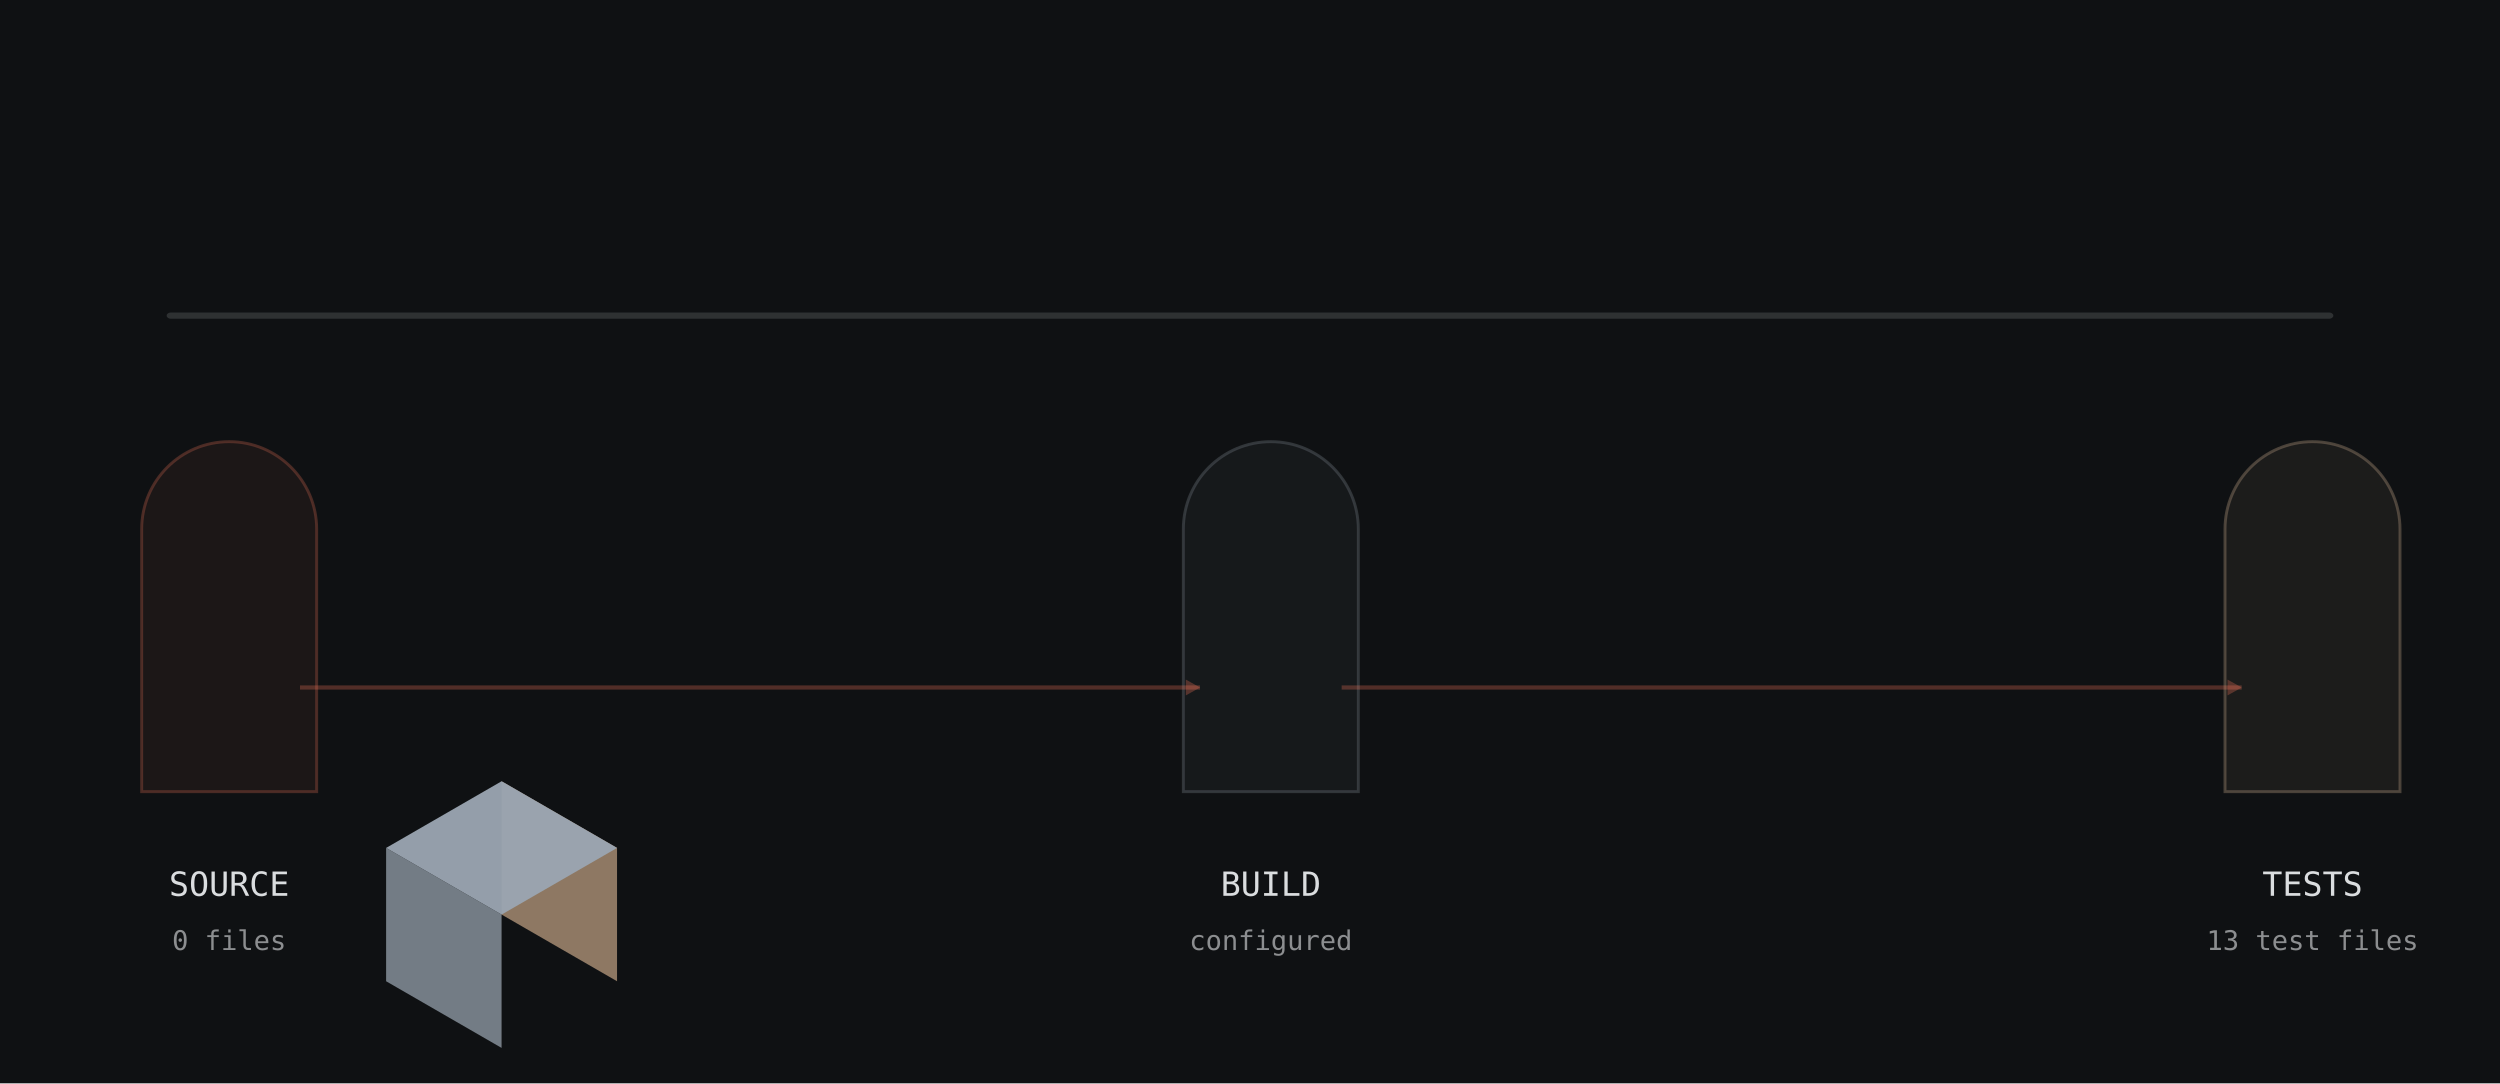
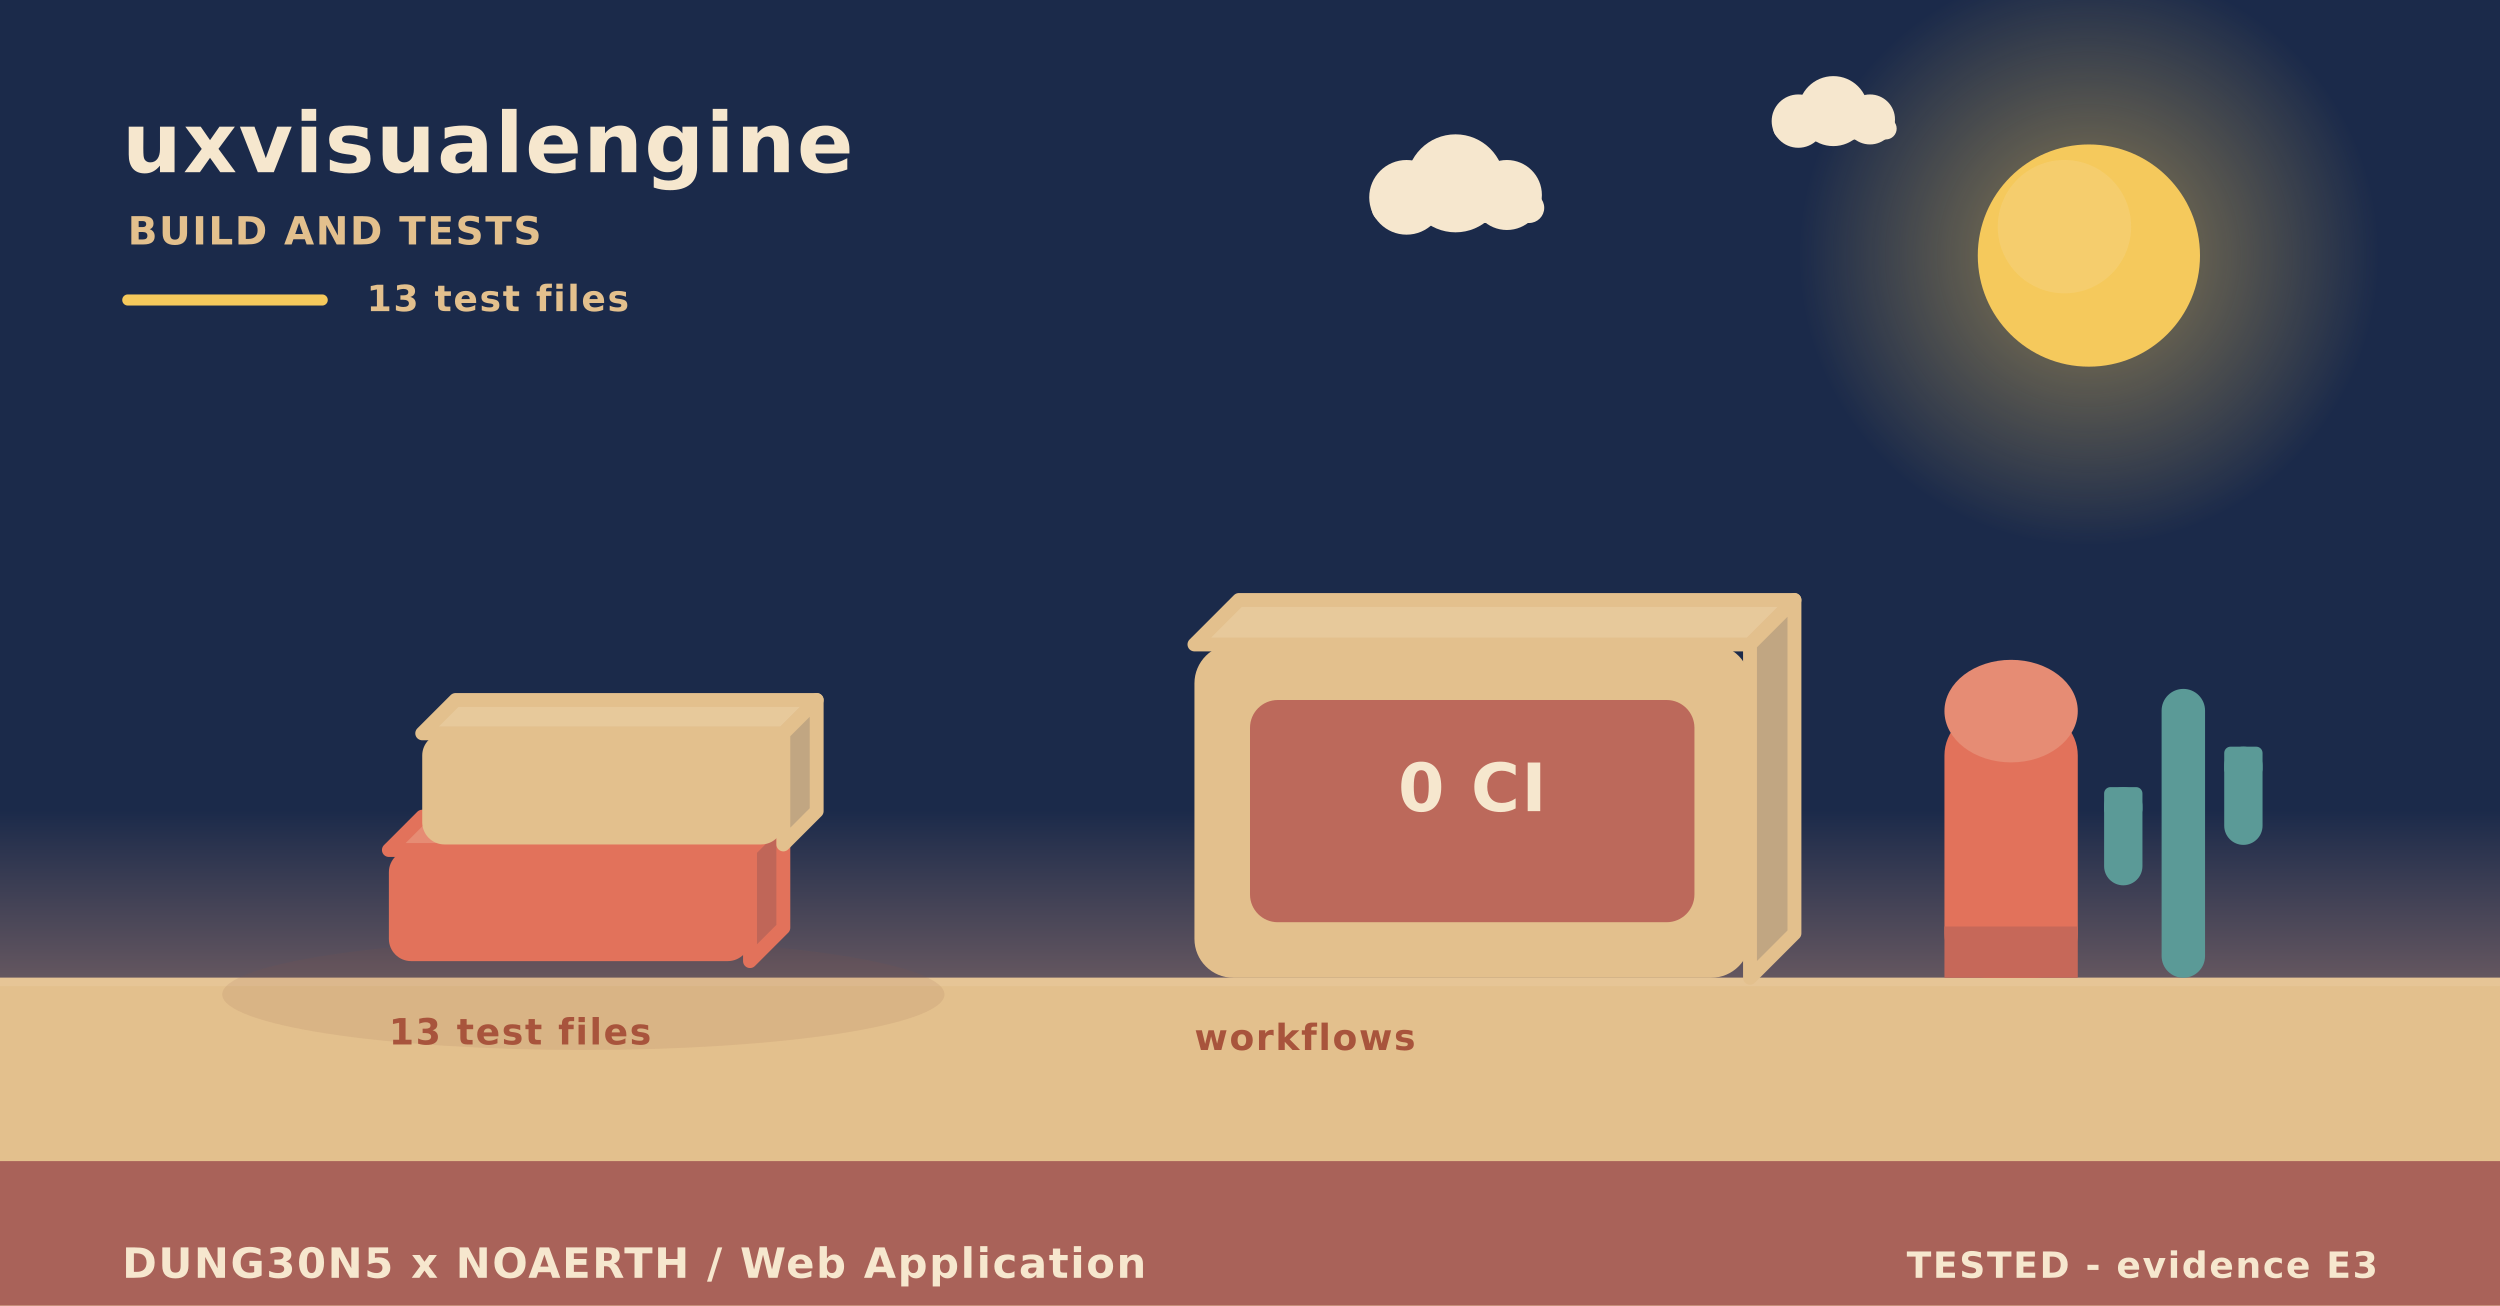
- <svg xmlns="http://www.w3.org/2000/svg" viewBox="0 0 1200 520" width="1200" height="520" role="img" aria-label="uxvisualengine build evidence">
-   <rect width="1200" height="520" fill="#0f1113" />
-   <defs>
-     <linearGradient id="gb" x1="0" y1="0" x2="1" y2="1">
-       <stop offset="0%" stop-color="#ff7a5c" />
-       <stop offset="100%" stop-color="#9aa5b1" />
-     </linearGradient>
-   </defs>
-   <rect x="80.00" y="150.00" width="1040.00" height="3.00" rx="2.00" fill="rgba(241,243,245,0.140)" opacity="1.00" />
-   <path d="M68.00,380.00 L68.00,254.00 A42.00,42.00 0 0 1 152.00,254.00 L152.00,380.00 Z" fill="rgba(255,122,92,0.100)" opacity="0.55" stroke="rgba(255,122,92,0.450)" stroke-width="1.4" />
-   <polygon points="-192.26,189.00 -136.83,221.00 -136.83,157.00 -192.26,125.00" fill="#947d67" opacity="0.95" />
-   <polygon points="-247.68,221.00 -192.26,253.00 -192.26,189.00 -247.68,157.00" fill="#78818a" opacity="0.95" />
-   <polygon points="-192.26,125.00 -136.83,157.00 -192.26,189.00 -247.68,157.00" fill="#ff7a5c" opacity="0.95" />
-   <text x="110" y="430" font-family="ui-monospace,Menlo,monospace" font-size="16" fill="rgba(241,243,245,0.900)" text-anchor="middle">SOURCE</text>
-   <text x="110" y="456" font-family="ui-monospace,Menlo,monospace" font-size="13" fill="rgba(241,243,245,0.550)" text-anchor="middle">0 files</text>
-   <path d="M568.00,380.00 L568.00,254.00 A42.00,42.00 0 0 1 652.00,254.00 L652.00,380.00 Z" fill="rgba(154,165,177,0.100)" opacity="0.55" stroke="rgba(154,165,177,0.450)" stroke-width="1.4" />
-   <polygon points="240.76,439.00 296.18,471.00 296.18,407.00 240.76,375.00" fill="#947d67" opacity="0.95" />
-   <polygon points="185.33,471.00 240.76,503.00 240.76,439.00 185.33,407.00" fill="#78818a" opacity="0.95" />
-   <polygon points="240.76,375.00 296.18,407.00 240.76,439.00 185.33,407.00" fill="#9aa5b1" opacity="0.95" />
-   <text x="610" y="430" font-family="ui-monospace,Menlo,monospace" font-size="16" fill="rgba(241,243,245,0.900)" text-anchor="middle">BUILD</text>
-   <text x="610" y="456" font-family="ui-monospace,Menlo,monospace" font-size="13" fill="rgba(241,243,245,0.550)" text-anchor="middle">configured</text>
-   <line x1="144.00" y1="330.00" x2="576.00" y2="330.00" stroke="rgba(255,122,92,0.500)" stroke-width="2.00" opacity="0.55" />
-   <polygon points="576.00,330.00 569.20,326.20 569.20,333.80" fill="rgba(255,122,92,0.500)" opacity="0.55" />
-   <path d="M1068.00,380.00 L1068.00,254.00 A42.00,42.00 0 0 1 1152.00,254.00 L1152.00,380.00 Z" fill="rgba(255,216,177,0.100)" opacity="0.55" stroke="rgba(255,216,177,0.450)" stroke-width="1.4" />
-   <polygon points="673.77,689.00 729.19,721.00 729.19,657.00 673.77,625.00" fill="#947d67" opacity="0.95" />
-   <polygon points="618.34,721.00 673.77,753.00 673.77,689.00 618.34,657.00" fill="#78818a" opacity="0.95" />
-   <polygon points="673.77,625.00 729.19,657.00 673.77,689.00 618.34,657.00" fill="#ffd8b1" opacity="0.95" />
-   <text x="1110" y="430" font-family="ui-monospace,Menlo,monospace" font-size="16" fill="rgba(241,243,245,0.900)" text-anchor="middle">TESTS</text>
-   <text x="1110" y="456" font-family="ui-monospace,Menlo,monospace" font-size="13" fill="rgba(241,243,245,0.550)" text-anchor="middle">13 test files</text>
-   <line x1="644.00" y1="330.00" x2="1076.00" y2="330.00" stroke="rgba(255,122,92,0.500)" stroke-width="2.00" opacity="0.55" />
-   <polygon points="1076.00,330.00 1069.20,326.20 1069.20,333.80" fill="rgba(255,122,92,0.500)" opacity="0.55" />
+ <svg xmlns="http://www.w3.org/2000/svg" width="900" height="470" viewBox="0 0 900 470" role="img" aria-label="uxvisualengine - how it is verified">
+   <linearGradient id="skyb" x1="0" y1="0" x2="0" y2="1">
+     <stop offset="0" stop-color="#1b2a4a" />
+     <stop offset="0.62" stop-color="#1b2a4a" />
+     <stop offset="1" stop-color="#f3ad8a" />
+   </linearGradient>
+   <rect width="900" height="470" fill="url(#skyb)" />
+   <radialGradient id="sunb">
+     <stop offset="0.35" stop-color="#f5c95c" stop-opacity="0.34" />
+     <stop offset="1" stop-color="#f5c95c" stop-opacity="0" />
+   </radialGradient>
+   <circle cx="752" cy="92" r="104" fill="url(#sunb)" />
+   <circle cx="752" cy="92" r="40" fill="#f5c95c" />
+   <circle cx="743.2" cy="81.6" r="24" fill="#f5d27e" opacity="0.5" />
+   <g>
+     <circle cx="524" cy="66" r="17.64" fill="#f6e7ce" />
+     <circle cx="506.36" cy="71.04" r="13.44" fill="#f6e7ce" />
+     <circle cx="542.48" cy="70.2" r="12.6" fill="#f6e7ce" />
+     <rect x="493.76" y="69.36" width="62.16" height="10.92" rx="5.46" fill="#f6e7ce" />
+   </g>
+   <g>
+     <circle cx="660" cy="40" r="12.6" fill="#f6e7ce" />
+     <circle cx="647.4" cy="43.6" r="9.6" fill="#f6e7ce" />
+     <circle cx="673.2" cy="43" r="9" fill="#f6e7ce" />
+     <rect x="638.4" y="42.4" width="44.4" height="7.8" rx="3.9" fill="#f6e7ce" />
+   </g>
+   <rect x="0" y="352" width="900" height="118" fill="#e3c08d" />
+   <rect x="0" y="352" width="900" height="3" fill="#e6c596" />
+   <text x="44" y="62" font-family="Verdana,DejaVu Sans,sans-serif" font-size="30" font-weight="700" letter-spacing="0.6" fill="#f6e7ce" text-anchor="start">uxvisualengine</text>
+   <text x="46" y="88" font-family="Verdana,DejaVu Sans,sans-serif" font-size="14" font-weight="700" letter-spacing="0.6" fill="#e3c08d" text-anchor="start">BUILD AND TESTS</text>
+   <rect x="44" y="106" width="74" height="4" rx="2" fill="#f5c95c" />
+   <text x="132" y="112" font-family="Verdana,DejaVu Sans,sans-serif" font-size="13" font-weight="700" letter-spacing="0.6" fill="#e3c08d" text-anchor="start">13 test files</text>
+   <ellipse cx="210" cy="358" rx="130" ry="20" fill="rgba(138,90,68,0.11)" />
+   <path d="M140,306 L270,306 L282,294 L152,294 Z" fill="#e68c74" stroke="#e2725b" stroke-width="5" stroke-linejoin="round" />
+   <path d="M270,306 L282,294 L282,334 L270,346 Z" fill="#c06658" stroke="#e2725b" stroke-width="5" stroke-linejoin="round" />
+   <rect x="140" y="306" width="130" height="40" rx="8" fill="#e2725b" />
+   <path d="M152,264 L282,264 L294,252 L164,252 Z" fill="#e7c99b" stroke="#e3c08d" stroke-width="5" stroke-linejoin="round" />
+   <path d="M282,264 L294,252 L294,292 L282,304 Z" fill="#c1a682" stroke="#e3c08d" stroke-width="5" stroke-linejoin="round" />
+   <rect x="152" y="264" width="130" height="40" rx="8" fill="#e3c08d" />
+   <text x="140" y="376" font-family="Verdana,DejaVu Sans,sans-serif" font-size="13" font-weight="700" letter-spacing="0.6" fill="#a8543c" text-anchor="start">13 test files</text>
+   <path d="M430,232 L630,232 L646,216 L446,216 Z" fill="#e7c99b" stroke="#e3c08d" stroke-width="5" stroke-linejoin="round" />
+   <path d="M630,232 L646,216 L646,336 L630,352 Z" fill="#c1a682" stroke="#e3c08d" stroke-width="5" stroke-linejoin="round" />
+   <rect x="430" y="232" width="200" height="120" rx="14" fill="#e3c08d" />
+   <rect x="450" y="252" width="160" height="80" rx="10" fill="#ba6458" opacity="0.94" />
+   <text x="530" y="292" font-family="Verdana,DejaVu Sans,sans-serif" font-size="24" font-weight="700" letter-spacing="0.6" fill="#f6e7ce" text-anchor="middle">0 CI</text>
+   <text x="430" y="378" font-family="Verdana,DejaVu Sans,sans-serif" font-size="13" font-weight="700" letter-spacing="0.6" fill="#a8543c" text-anchor="start">workflows</text>
+   <rect x="700" y="256" width="48" height="96" rx="16" fill="#e2725b" />
+   <ellipse cx="724" cy="256" rx="24" ry="18.46" fill="#e68c74" />
+   <rect x="700" y="333.54" width="48" height="18.46" fill="#c66859" />
+   <rect x="778.18" y="248" width="15.64" height="104" rx="7.82" fill="#5b9a97" />
+   <rect x="757.48" y="283.36" width="13.8" height="35.36" rx="6.9" fill="#5b9a97" />
+   <rect x="757.48" y="283.36" width="13.8" height="10.4" rx="2.3" fill="#5b9a97" />
+   <rect x="800.72" y="268.8" width="13.8" height="35.36" rx="6.9" fill="#5b9a97" />
+   <rect x="800.72" y="268.8" width="13.8" height="10.4" rx="2.3" fill="#5b9a97" />
+   <rect x="0" y="418" width="900" height="52" rx="0" fill="#a65c56" opacity="0.94" />
+   <text x="44" y="460" font-family="Verdana,DejaVu Sans,sans-serif" font-size="15" font-weight="700" letter-spacing="0.6" fill="#f6e7ce" text-anchor="start">DUNG30N5 x NOAERTH  /  Web Application</text>
+   <text x="856" y="460" font-family="Verdana,DejaVu Sans,sans-serif" font-size="13" font-weight="700" letter-spacing="0.6" fill="#f6e7ce" text-anchor="end">TESTED  -  evidence E3</text>
</svg>
